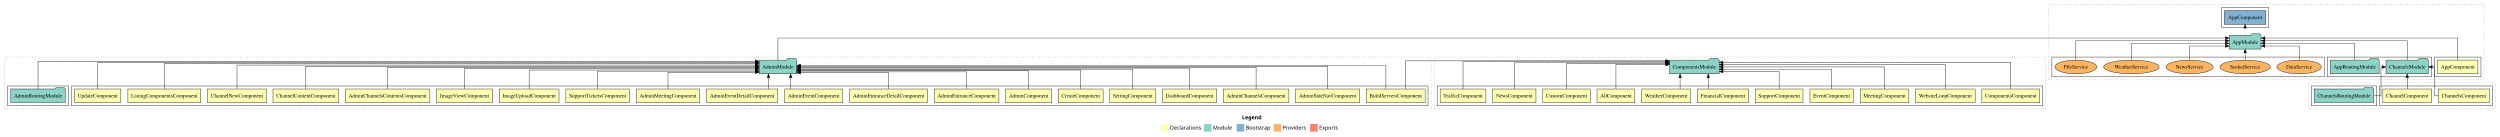
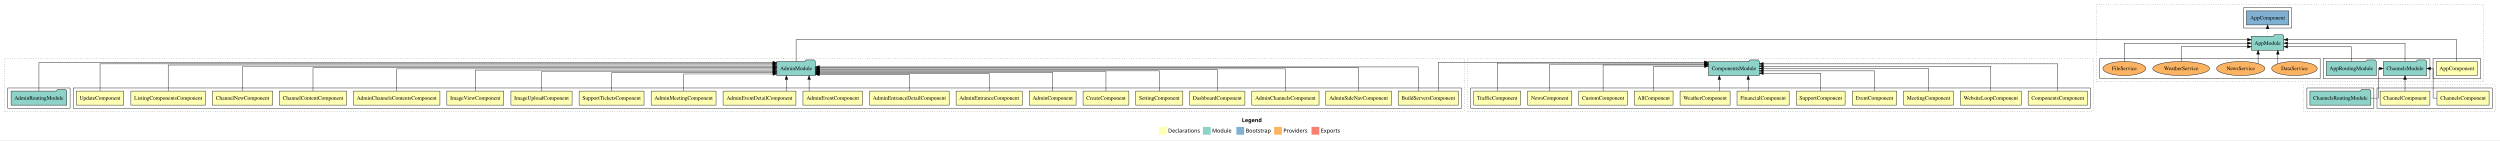
- <svg xmlns="http://www.w3.org/2000/svg" width="6572pt" height="360pt" viewBox="0.00 0.00 6572.00 360.00">
+ <svg xmlns="http://www.w3.org/2000/svg" width="6422pt" height="360pt" viewBox="0.00 0.00 6422.00 360.00">
  <g id="graph0" class="graph" transform="scale(1 1) rotate(0) translate(4 356)">
-     <polygon fill="#ffffff" stroke="transparent" points="-4,4 -4,-356 6568,-356 6568,4 -4,4" />
-     <text text-anchor="start" x="3261.009" y="-42.4" font-family="sans-serif" font-weight="bold" font-size="14.00" fill="#000000">Legend</text>
-     <polygon fill="#ffffb3" stroke="transparent" points="3048,-10 3048,-30 3068,-30 3068,-10 3048,-10" />
-     <text text-anchor="start" x="3071.629" y="-15.4" font-family="sans-serif" font-size="14.00" fill="#000000">  Declarations</text>
-     <polygon fill="#8dd3c7" stroke="transparent" points="3161,-10 3161,-30 3181,-30 3181,-10 3161,-10" />
-     <text text-anchor="start" x="3184.725" y="-15.4" font-family="sans-serif" font-size="14.00" fill="#000000">  Module</text>
-     <polygon fill="#80b1d3" stroke="transparent" points="3247,-10 3247,-30 3267,-30 3267,-10 3247,-10" />
-     <text text-anchor="start" x="3270.781" y="-15.4" font-family="sans-serif" font-size="14.00" fill="#000000">  Bootstrap</text>
-     <polygon fill="#fdb462" stroke="transparent" points="3344,-10 3344,-30 3364,-30 3364,-10 3344,-10" />
-     <text text-anchor="start" x="3367.673" y="-15.4" font-family="sans-serif" font-size="14.00" fill="#000000">  Providers</text>
-     <polygon fill="#fb8072" stroke="transparent" points="3440,-10 3440,-30 3460,-30 3460,-10 3440,-10" />
-     <text text-anchor="start" x="3463.726" y="-15.4" font-family="sans-serif" font-size="14.00" fill="#000000">  Exports</text>
+     <polygon fill="#ffffff" stroke="transparent" points="-4,4 -4,-356 6418,-356 6418,4 -4,4" />
+     <text text-anchor="start" x="3186.009" y="-42.4" font-family="sans-serif" font-weight="bold" font-size="14.00" fill="#000000">Legend</text>
+     <polygon fill="#ffffb3" stroke="transparent" points="2973,-10 2973,-30 2993,-30 2993,-10 2973,-10" />
+     <text text-anchor="start" x="2996.629" y="-15.4" font-family="sans-serif" font-size="14.00" fill="#000000">  Declarations</text>
+     <polygon fill="#8dd3c7" stroke="transparent" points="3086,-10 3086,-30 3106,-30 3106,-10 3086,-10" />
+     <text text-anchor="start" x="3109.725" y="-15.4" font-family="sans-serif" font-size="14.00" fill="#000000">  Module</text>
+     <polygon fill="#80b1d3" stroke="transparent" points="3172,-10 3172,-30 3192,-30 3192,-10 3172,-10" />
+     <text text-anchor="start" x="3195.781" y="-15.4" font-family="sans-serif" font-size="14.00" fill="#000000">  Bootstrap</text>
+     <polygon fill="#fdb462" stroke="transparent" points="3269,-10 3269,-30 3289,-30 3289,-10 3269,-10" />
+     <text text-anchor="start" x="3292.673" y="-15.4" font-family="sans-serif" font-size="14.00" fill="#000000">  Providers</text>
+     <polygon fill="#fb8072" stroke="transparent" points="3365,-10 3365,-30 3385,-30 3385,-10 3365,-10" />
+     <text text-anchor="start" x="3388.726" y="-15.4" font-family="sans-serif" font-size="14.00" fill="#000000">  Exports</text>
    <g id="clust1" class="cluster">
      <polygon fill="none" stroke="#000000" stroke-dasharray="1,5" points="8,-70 8,-206 3758,-206 3758,-70 8,-70" />
    </g>
    <g id="clust2" class="cluster">
      <polygon fill="none" stroke="#000000" points="184,-78 184,-130 3750,-130 3750,-78 184,-78" />
    </g>
    <g id="clust23" class="cluster">
      <polygon fill="none" stroke="#000000" points="16,-78 16,-130 176,-130 176,-78 16,-78" />
    </g>
    <g id="clust33" class="cluster">
-       <polygon fill="none" stroke="#000000" stroke-dasharray="1,5" points="5382,-146 5382,-344 6526,-344 6526,-146 5382,-146" />
+       <polygon fill="none" stroke="#000000" stroke-dasharray="1,5" points="5382,-146 5382,-344 6376,-344 6376,-146 5382,-146" />
    </g>
    <g id="clust34" class="cluster">
-       <polygon fill="none" stroke="#000000" points="6396,-154 6396,-206 6518,-206 6518,-154 6396,-154" />
+       <polygon fill="none" stroke="#000000" points="6246,-154 6246,-206 6368,-206 6368,-154 6246,-154" />
    </g>
    <g id="clust36" class="cluster">
-       <polygon fill="none" stroke="#000000" points="6114,-154 6114,-206 6388,-206 6388,-154 6114,-154" />
+       <polygon fill="none" stroke="#000000" points="5964,-154 5964,-206 6238,-206 6238,-154 5964,-154" />
    </g>
    <g id="clust38" class="cluster">
-       <polygon fill="none" stroke="#000000" points="5836,-284 5836,-336 5960,-336 5960,-284 5836,-284" />
+       <polygon fill="none" stroke="#000000" points="5759,-284 5759,-336 5883,-336 5883,-284 5759,-284" />
    </g>
    <g id="clust39" class="cluster">
-       <polygon fill="none" stroke="#000000" points="5390,-154 5390,-206 6106,-206 6106,-154 5390,-154" />
+       <polygon fill="none" stroke="#000000" points="5390,-154 5390,-206 5956,-206 5956,-154 5390,-154" />
    </g>
    <g id="clust46" class="cluster">
-       <polygon fill="none" stroke="#000000" stroke-dasharray="1,5" points="6064,-70 6064,-138 6556,-138 6556,-70 6064,-70" />
+       <polygon fill="none" stroke="#000000" stroke-dasharray="1,5" points="5914,-70 5914,-138 6406,-138 6406,-70 5914,-70" />
    </g>
    <g id="clust47" class="cluster">
-       <polygon fill="none" stroke="#000000" points="6252,-78 6252,-130 6548,-130 6548,-78 6252,-78" />
+       <polygon fill="none" stroke="#000000" points="6102,-78 6102,-130 6398,-130 6398,-78 6102,-78" />
    </g>
    <g id="clust50" class="cluster">
-       <polygon fill="none" stroke="#000000" points="6072,-78 6072,-130 6244,-130 6244,-78 6072,-78" />
+       <polygon fill="none" stroke="#000000" points="5922,-78 5922,-130 6094,-130 6094,-78 5922,-78" />
    </g>
    <g id="clust60" class="cluster">
      <polygon fill="none" stroke="#000000" stroke-dasharray="1,5" points="3766,-70 3766,-206 5374,-206 5374,-70 3766,-70" />
    </g>
    <g id="clust61" class="cluster">
      <polygon fill="none" stroke="#000000" points="3774,-78 3774,-130 5366,-130 5366,-78 3774,-78" />
    </g>
    <g id="node1" class="node">
      <polygon fill="#ffffb3" stroke="#000000" points="3570.43,-122 3401.57,-122 3401.57,-86 3570.43,-86 3570.43,-122" />
      <text text-anchor="middle" x="3486" y="-99.8" font-family="Times,serif" font-size="14.00" fill="#000000">AdminSideNavComponent</text>
    </g>
    <g id="node21" class="node">
      <polygon fill="#8dd3c7" stroke="#000000" points="2090.439,-198 2087.439,-202 2066.439,-202 2063.439,-198 1991.561,-198 1991.561,-162 2090.439,-162 2090.439,-198" />
      <text text-anchor="middle" x="2041" y="-175.8" font-family="Times,serif" font-size="14.00" fill="#000000">AdminModule</text>
    </g>
    <g id="edge1" class="edge">
      <path fill="none" stroke="#000000" d="M3486,-122.091C3486,-145.133 3486,-182 3486,-182 3486,-182 2100.322,-182 2100.322,-182" />
      <polygon fill="#000000" stroke="#000000" points="2100.322,-178.5 2090.322,-182 2100.322,-185.5 2100.322,-178.5" />
    </g>
    <g id="node2" class="node">
      <polygon fill="#ffffb3" stroke="#000000" points="3384.322,-122 3211.678,-122 3211.678,-86 3384.322,-86 3384.322,-122" />
      <text text-anchor="middle" x="3298" y="-99.8" font-family="Times,serif" font-size="14.00" fill="#000000">AdminChannelsComponent</text>
    </g>
    <g id="edge2" class="edge">
      <path fill="none" stroke="#000000" d="M3298,-122.155C3298,-144.352 3298,-179 3298,-179 3298,-179 2100.276,-179 2100.276,-179" />
      <polygon fill="#000000" stroke="#000000" points="2100.276,-175.5 2090.276,-179 2100.276,-182.5 2100.276,-175.5" />
    </g>
    <g id="node3" class="node">
      <polygon fill="#ffffb3" stroke="#000000" points="3193.973,-122 3052.027,-122 3052.027,-86 3193.973,-86 3193.973,-122" />
      <text text-anchor="middle" x="3123" y="-99.8" font-family="Times,serif" font-size="14.00" fill="#000000">DashboardComponent</text>
    </g>
    <g id="edge3" class="edge">
      <path fill="none" stroke="#000000" d="M3123,-122.045C3123,-143.662 3123,-177 3123,-177 3123,-177 2100.303,-177 2100.303,-177" />
      <polygon fill="#000000" stroke="#000000" points="2100.303,-173.5 2090.303,-177 2100.303,-180.5 2100.303,-173.5" />
    </g>
    <g id="node4" class="node">
      <polygon fill="#ffffb3" stroke="#000000" points="3034.501,-122 2913.499,-122 2913.499,-86 3034.501,-86 3034.501,-122" />
      <text text-anchor="middle" x="2974" y="-99.8" font-family="Times,serif" font-size="14.00" fill="#000000">SettingComponent</text>
    </g>
    <g id="edge4" class="edge">
      <path fill="none" stroke="#000000" d="M2974,-122.027C2974,-142.767 2974,-174 2974,-174 2974,-174 2100.503,-174 2100.503,-174" />
      <polygon fill="#000000" stroke="#000000" points="2100.503,-170.5 2090.503,-174 2100.503,-177.5 2100.503,-170.5" />
    </g>
    <g id="node5" class="node">
      <polygon fill="#ffffb3" stroke="#000000" points="3742.428,-122 3587.572,-122 3587.572,-86 3742.428,-86 3742.428,-122" />
      <text text-anchor="middle" x="3665" y="-99.8" font-family="Times,serif" font-size="14.00" fill="#000000">BuildServersComponent</text>
    </g>
    <g id="edge5" class="edge">
      <path fill="none" stroke="#000000" d="M3639.262,-122.153C3639.262,-145.757 3639.262,-184 3639.262,-184 3639.262,-184 2100.585,-184 2100.585,-184" />
      <polygon fill="#000000" stroke="#000000" points="2100.585,-180.5 2090.585,-184 2100.585,-187.5 2100.585,-180.5" />
    </g>
-     <g id="node47" class="node">
+     <g id="node46" class="node">
      <polygon fill="#8dd3c7" stroke="#000000" points="4515.327,-198 4512.327,-202 4491.327,-202 4488.327,-198 4384.673,-198 4384.673,-162 4515.327,-162 4515.327,-198" />
      <text text-anchor="middle" x="4450" y="-175.8" font-family="Times,serif" font-size="14.00" fill="#000000">ComponentsModule</text>
    </g>
-     <g id="edge41" class="edge">
+     <g id="edge40" class="edge">
      <path fill="none" stroke="#000000" d="M3690.738,-122.176C3690.738,-148.988 3690.738,-196 3690.738,-196 3690.738,-196 4374.609,-196 4374.609,-196" />
      <polygon fill="#000000" stroke="#000000" points="4374.609,-199.5 4384.609,-196 4374.609,-192.5 4374.609,-199.5" />
    </g>
    <g id="node6" class="node">
      <polygon fill="#ffffb3" stroke="#000000" points="2760.22,-122 2639.78,-122 2639.78,-86 2760.22,-86 2760.22,-122" />
      <text text-anchor="middle" x="2700" y="-99.8" font-family="Times,serif" font-size="14.00" fill="#000000">AdminComponent</text>
    </g>
    <g id="edge6" class="edge">
      <path fill="none" stroke="#000000" d="M2700,-122.035C2700,-141.576 2700,-170 2700,-170 2700,-170 2100.263,-170 2100.263,-170" />
      <polygon fill="#000000" stroke="#000000" points="2100.263,-166.5 2090.263,-170 2100.263,-173.5 2100.263,-166.5" />
    </g>
    <g id="node7" class="node">
      <polygon fill="#ffffb3" stroke="#000000" points="2621.968,-122 2452.032,-122 2452.032,-86 2621.968,-86 2621.968,-122" />
      <text text-anchor="middle" x="2537" y="-99.8" font-family="Times,serif" font-size="14.00" fill="#000000">AdminEntranceComponent</text>
    </g>
    <g id="edge7" class="edge">
      <path fill="none" stroke="#000000" d="M2537,-122.222C2537,-140.828 2537,-167 2537,-167 2537,-167 2100.372,-167 2100.372,-167" />
      <polygon fill="#000000" stroke="#000000" points="2100.372,-163.5 2090.372,-167 2100.372,-170.5 2100.372,-163.5" />
    </g>
    <g id="node8" class="node">
      <polygon fill="#ffffb3" stroke="#000000" points="2434.175,-122 2229.825,-122 2229.825,-86 2434.175,-86 2434.175,-122" />
      <text text-anchor="middle" x="2332" y="-99.8" font-family="Times,serif" font-size="14.00" fill="#000000">AdminEntranceDetailComponent</text>
    </g>
    <g id="edge8" class="edge">
      <path fill="none" stroke="#000000" d="M2332,-122.302C2332,-140.27 2332,-165 2332,-165 2332,-165 2100.364,-165 2100.364,-165" />
      <polygon fill="#000000" stroke="#000000" points="2100.364,-161.5 2090.364,-165 2100.364,-168.5 2100.364,-161.5" />
    </g>
    <g id="node9" class="node">
      <polygon fill="#ffffb3" stroke="#000000" points="2211.378,-122 2058.622,-122 2058.622,-86 2211.378,-86 2211.378,-122" />
      <text text-anchor="middle" x="2135" y="-99.8" font-family="Times,serif" font-size="14.00" fill="#000000">AdminEventComponent</text>
    </g>
    <g id="edge9" class="edge">
      <path fill="none" stroke="#000000" d="M2074.39,-122.011C2074.39,-122.011 2074.39,-151.855 2074.39,-151.855" />
      <polygon fill="#000000" stroke="#000000" points="2070.89,-151.855 2074.39,-161.855 2077.89,-151.855 2070.89,-151.855" />
    </g>
    <g id="node10" class="node">
      <polygon fill="#ffffb3" stroke="#000000" points="2040.586,-122 1853.414,-122 1853.414,-86 2040.586,-86 2040.586,-122" />
      <text text-anchor="middle" x="1947" y="-99.8" font-family="Times,serif" font-size="14.00" fill="#000000">AdminEventDetailComponent</text>
    </g>
    <g id="edge10" class="edge">
      <path fill="none" stroke="#000000" d="M2016.162,-122.011C2016.162,-122.011 2016.162,-151.855 2016.162,-151.855" />
      <polygon fill="#000000" stroke="#000000" points="2012.662,-151.855 2016.162,-161.855 2019.662,-151.855 2012.662,-151.855" />
    </g>
    <g id="node11" class="node">
      <polygon fill="#ffffb3" stroke="#000000" points="1835.375,-122 1668.625,-122 1668.625,-86 1835.375,-86 1835.375,-122" />
      <text text-anchor="middle" x="1752" y="-99.8" font-family="Times,serif" font-size="14.00" fill="#000000">AdminMeetingComponent</text>
    </g>
    <g id="edge11" class="edge">
      <path fill="none" stroke="#000000" d="M1752,-122.267C1752,-140.555 1752,-166 1752,-166 1752,-166 1981.648,-166 1981.648,-166" />
      <polygon fill="#000000" stroke="#000000" points="1981.648,-169.5 1991.648,-166 1981.648,-162.5 1981.648,-169.5" />
    </g>
    <g id="node12" class="node">
      <polygon fill="#ffffb3" stroke="#000000" points="1650.374,-122 1483.626,-122 1483.626,-86 1650.374,-86 1650.374,-122" />
      <text text-anchor="middle" x="1567" y="-99.8" font-family="Times,serif" font-size="14.00" fill="#000000">SupportTicketsComponent</text>
    </g>
    <g id="edge12" class="edge">
      <path fill="none" stroke="#000000" d="M1567,-122.106C1567,-141.339 1567,-169 1567,-169 1567,-169 1981.615,-169 1981.615,-169" />
      <polygon fill="#000000" stroke="#000000" points="1981.615,-172.5 1991.615,-169 1981.615,-165.5 1981.615,-172.5" />
    </g>
    <g id="node13" class="node">
      <polygon fill="#ffffb3" stroke="#000000" points="1465.525,-122 1308.475,-122 1308.475,-86 1465.525,-86 1465.525,-122" />
      <text text-anchor="middle" x="1387" y="-99.8" font-family="Times,serif" font-size="14.00" fill="#000000">ImageUploadComponent</text>
    </g>
    <g id="edge13" class="edge">
      <path fill="none" stroke="#000000" d="M1387,-122.223C1387,-142.365 1387,-172 1387,-172 1387,-172 1981.576,-172 1981.576,-172" />
      <polygon fill="#000000" stroke="#000000" points="1981.576,-175.5 1991.576,-172 1981.576,-168.5 1981.576,-175.5" />
    </g>
    <g id="node14" class="node">
      <polygon fill="#ffffb3" stroke="#000000" points="1290.132,-122 1143.868,-122 1143.868,-86 1290.132,-86 1290.132,-122" />
      <text text-anchor="middle" x="1217" y="-99.8" font-family="Times,serif" font-size="14.00" fill="#000000">ImageViewComponent</text>
    </g>
    <g id="edge14" class="edge">
      <path fill="none" stroke="#000000" d="M1217,-122.169C1217,-143.498 1217,-176 1217,-176 1217,-176 1981.617,-176 1981.617,-176" />
      <polygon fill="#000000" stroke="#000000" points="1981.617,-179.5 1991.617,-176 1981.617,-172.5 1981.617,-179.5" />
    </g>
    <g id="node15" class="node">
      <polygon fill="#ffffb3" stroke="#000000" points="1126.098,-122 903.902,-122 903.902,-86 1126.098,-86 1126.098,-122" />
      <text text-anchor="middle" x="1015" y="-99.8" font-family="Times,serif" font-size="14.00" fill="#000000">AdminChannelsContentsComponent</text>
    </g>
    <g id="edge15" class="edge">
      <path fill="none" stroke="#000000" d="M1015,-122.155C1015,-144.352 1015,-179 1015,-179 1015,-179 1981.514,-179 1981.514,-179" />
      <polygon fill="#000000" stroke="#000000" points="1981.514,-182.5 1991.514,-179 1981.514,-175.5 1981.514,-182.5" />
    </g>
    <g id="node16" class="node">
      <polygon fill="#ffffb3" stroke="#000000" points="886.322,-122 713.678,-122 713.678,-86 886.322,-86 886.322,-122" />
      <text text-anchor="middle" x="800" y="-99.8" font-family="Times,serif" font-size="14.00" fill="#000000">ChannelContentComponent</text>
    </g>
    <g id="edge16" class="edge">
      <path fill="none" stroke="#000000" d="M800,-122.091C800,-145.133 800,-182 800,-182 800,-182 1981.585,-182 1981.585,-182" />
      <polygon fill="#000000" stroke="#000000" points="1981.585,-185.5 1991.585,-182 1981.585,-178.5 1981.585,-185.5" />
    </g>
    <g id="node17" class="node">
      <polygon fill="#ffffb3" stroke="#000000" points="696.417,-122 541.583,-122 541.583,-86 696.417,-86 696.417,-122" />
      <text text-anchor="middle" x="619" y="-99.8" font-family="Times,serif" font-size="14.00" fill="#000000">ChannelNewComponent</text>
    </g>
    <g id="edge17" class="edge">
      <path fill="none" stroke="#000000" d="M619,-122.38C619,-146.279 619,-185 619,-185 619,-185 1981.639,-185 1981.639,-185" />
      <polygon fill="#000000" stroke="#000000" points="1981.639,-188.5 1991.639,-185 1981.639,-181.5 1981.639,-188.5" />
    </g>
    <g id="node18" class="node">
      <polygon fill="#ffffb3" stroke="#000000" points="523.779,-122 332.221,-122 332.221,-86 523.779,-86 523.779,-122" />
      <text text-anchor="middle" x="428" y="-99.8" font-family="Times,serif" font-size="14.00" fill="#000000">ListingComponentsComponent</text>
    </g>
    <g id="edge18" class="edge">
      <path fill="none" stroke="#000000" d="M428,-122.026C428,-146.977 428,-189 428,-189 428,-189 1981.402,-189 1981.402,-189" />
      <polygon fill="#000000" stroke="#000000" points="1981.402,-192.5 1991.402,-189 1981.402,-185.5 1981.402,-192.5" />
    </g>
    <g id="node19" class="node">
      <polygon fill="#ffffb3" stroke="#000000" points="313.759,-122 192.241,-122 192.241,-86 313.759,-86 313.759,-122" />
      <text text-anchor="middle" x="253" y="-99.8" font-family="Times,serif" font-size="14.00" fill="#000000">UpdateComponent</text>
    </g>
    <g id="edge19" class="edge">
      <path fill="none" stroke="#000000" d="M253,-122.234C253,-148.009 253,-192 253,-192 253,-192 1981.312,-192 1981.312,-192" />
      <polygon fill="#000000" stroke="#000000" points="1981.312,-195.5 1991.312,-192 1981.312,-188.5 1981.312,-195.5" />
    </g>
    <g id="node20" class="node">
      <polygon fill="#ffffb3" stroke="#000000" points="2895.864,-122 2778.136,-122 2778.136,-86 2895.864,-86 2895.864,-122" />
      <text text-anchor="middle" x="2837" y="-99.8" font-family="Times,serif" font-size="14.00" fill="#000000">CreateComponent</text>
    </g>
    <g id="edge20" class="edge">
      <path fill="none" stroke="#000000" d="M2837,-122.223C2837,-142.365 2837,-172 2837,-172 2837,-172 2100.493,-172 2100.493,-172" />
      <polygon fill="#000000" stroke="#000000" points="2100.493,-168.5 2090.493,-172 2100.493,-175.5 2100.493,-168.5" />
    </g>
    <g id="node24" class="node">
-       <polygon fill="#8dd3c7" stroke="#000000" points="5939.657,-263 5936.657,-267 5915.657,-267 5912.657,-263 5856.343,-263 5856.343,-227 5939.657,-227 5939.657,-263" />
-       <text text-anchor="middle" x="5898" y="-240.8" font-family="Times,serif" font-size="14.00" fill="#000000">AppModule</text>
+       <polygon fill="#8dd3c7" stroke="#000000" points="5862.657,-263 5859.657,-267 5838.657,-267 5835.657,-263 5779.343,-263 5779.343,-227 5862.657,-227 5862.657,-263" />
+       <text text-anchor="middle" x="5821" y="-240.8" font-family="Times,serif" font-size="14.00" fill="#000000">AppModule</text>
    </g>
    <g id="edge23" class="edge">
-       <path fill="none" stroke="#000000" d="M2041,-198.011C2041,-220.485 2041,-256 2041,-256 2041,-256 5846.324,-256 5846.324,-256" />
-       <polygon fill="#000000" stroke="#000000" points="5846.324,-259.5 5856.324,-256 5846.324,-252.5 5846.324,-259.5" />
+       <path fill="none" stroke="#000000" d="M2041,-198.292C2041,-220.206 2041,-254 2041,-254 2041,-254 5769.195,-254 5769.195,-254" />
+       <polygon fill="#000000" stroke="#000000" points="5769.195,-257.5 5779.195,-254 5769.195,-250.5 5769.195,-257.5" />
    </g>
    <g id="node22" class="node">
      <polygon fill="#8dd3c7" stroke="#000000" points="167.556,-122 164.556,-126 143.556,-126 140.556,-122 24.444,-122 24.444,-86 167.556,-86 167.556,-122" />
      <text text-anchor="middle" x="96" y="-99.8" font-family="Times,serif" font-size="14.00" fill="#000000">AdminRoutingModule</text>
    </g>
    <g id="edge21" class="edge">
      <path fill="none" stroke="#000000" d="M96,-122.415C96,-149.006 96,-195 96,-195 96,-195 1981.458,-195 1981.458,-195" />
      <polygon fill="#000000" stroke="#000000" points="1981.459,-198.5 1991.458,-195 1981.458,-191.5 1981.459,-198.5" />
    </g>
    <g id="node23" class="node">
-       <polygon fill="#ffffb3" stroke="#000000" points="6509.94,-198 6404.06,-198 6404.06,-162 6509.94,-162 6509.94,-198" />
-       <text text-anchor="middle" x="6457" y="-175.8" font-family="Times,serif" font-size="14.00" fill="#000000">AppComponent</text>
+       <polygon fill="#ffffb3" stroke="#000000" points="6359.94,-198 6254.06,-198 6254.06,-162 6359.94,-162 6359.94,-198" />
+       <text text-anchor="middle" x="6307" y="-175.8" font-family="Times,serif" font-size="14.00" fill="#000000">AppComponent</text>
    </g>
    <g id="edge22" class="edge">
-       <path fill="none" stroke="#000000" d="M6457,-198.011C6457,-220.485 6457,-256 6457,-256 6457,-256 5950.016,-256 5950.016,-256" />
-       <polygon fill="#000000" stroke="#000000" points="5950.016,-252.5 5940.016,-256 5950.016,-259.5 5950.016,-252.5" />
+       <path fill="none" stroke="#000000" d="M6307,-198.292C6307,-220.206 6307,-254 6307,-254 6307,-254 5872.857,-254 5872.857,-254" />
+       <polygon fill="#000000" stroke="#000000" points="5872.857,-250.5 5862.857,-254 5872.857,-257.5 5872.857,-250.5" />
    </g>
    <g id="node27" class="node">
-       <polygon fill="#80b1d3" stroke="#000000" points="5952.439,-328 5843.561,-328 5843.561,-292 5952.439,-292 5952.439,-328" />
-       <text text-anchor="middle" x="5898" y="-305.8" font-family="Times,serif" font-size="14.00" fill="#000000">AppComponent </text>
+       <polygon fill="#80b1d3" stroke="#000000" points="5875.439,-328 5766.561,-328 5766.561,-292 5875.439,-292 5875.439,-328" />
+       <text text-anchor="middle" x="5821" y="-305.8" font-family="Times,serif" font-size="14.00" fill="#000000">AppComponent </text>
    </g>
    <g id="edge26" class="edge">
-       <path fill="none" stroke="#000000" stroke-dasharray="1,5" d="M5898,-263.106C5898,-263.106 5898,-281.991 5898,-281.991" />
-       <polygon fill="#000000" stroke="#000000" points="5894.5,-281.991 5898,-291.991 5901.5,-281.991 5894.5,-281.991" />
+       <path fill="none" stroke="#000000" stroke-dasharray="1,5" d="M5821,-263.106C5821,-263.106 5821,-281.991 5821,-281.991" />
+       <polygon fill="#000000" stroke="#000000" points="5817.5,-281.991 5821,-291.991 5824.5,-281.991 5817.5,-281.991" />
    </g>
    <g id="node25" class="node">
-       <polygon fill="#8dd3c7" stroke="#000000" points="6379.651,-198 6376.651,-202 6355.651,-202 6352.651,-198 6268.349,-198 6268.349,-162 6379.651,-162 6379.651,-198" />
-       <text text-anchor="middle" x="6324" y="-175.8" font-family="Times,serif" font-size="14.00" fill="#000000">ChannelsModule</text>
+       <polygon fill="#8dd3c7" stroke="#000000" points="6229.651,-198 6226.651,-202 6205.651,-202 6202.651,-198 6118.349,-198 6118.349,-162 6229.651,-162 6229.651,-198" />
+       <text text-anchor="middle" x="6174" y="-175.8" font-family="Times,serif" font-size="14.00" fill="#000000">ChannelsModule</text>
    </g>
    <g id="edge24" class="edge">
-       <path fill="none" stroke="#000000" d="M6324,-198.129C6324,-218.572 6324,-249 6324,-249 6324,-249 5950.012,-249 5950.012,-249" />
-       <polygon fill="#000000" stroke="#000000" points="5950.012,-245.5 5940.012,-249 5950.012,-252.5 5950.012,-245.5" />
+       <path fill="none" stroke="#000000" d="M6174,-198.106C6174,-217.339 6174,-245 6174,-245 6174,-245 5872.88,-245 5872.88,-245" />
+       <polygon fill="#000000" stroke="#000000" points="5872.88,-241.5 5862.88,-245 5872.88,-248.5 5872.88,-241.5" />
    </g>
    <g id="node26" class="node">
-       <polygon fill="#8dd3c7" stroke="#000000" points="6250.274,-198 6247.274,-202 6226.274,-202 6223.274,-198 6121.726,-198 6121.726,-162 6250.274,-162 6250.274,-198" />
-       <text text-anchor="middle" x="6186" y="-175.8" font-family="Times,serif" font-size="14.00" fill="#000000">AppRoutingModule</text>
+       <polygon fill="#8dd3c7" stroke="#000000" points="6100.274,-198 6097.274,-202 6076.274,-202 6073.274,-198 5971.726,-198 5971.726,-162 6100.274,-162 6100.274,-198" />
+       <text text-anchor="middle" x="6036" y="-175.8" font-family="Times,serif" font-size="14.00" fill="#000000">AppRoutingModule</text>
    </g>
    <g id="edge25" class="edge">
-       <path fill="none" stroke="#000000" d="M6186,-198.267C6186,-216.555 6186,-242 6186,-242 6186,-242 5949.878,-242 5949.878,-242" />
-       <polygon fill="#000000" stroke="#000000" points="5949.878,-238.5 5939.878,-242 5949.878,-245.5 5949.878,-238.5" />
+       <path fill="none" stroke="#000000" d="M6036,-198.027C6036,-214.398 6036,-236 6036,-236 6036,-236 5872.709,-236 5872.709,-236" />
+       <polygon fill="#000000" stroke="#000000" points="5872.709,-232.5 5862.709,-236 5872.709,-239.5 5872.709,-232.5" />
    </g>
    <g id="node28" class="node">
-       <ellipse fill="#fdb462" stroke="#000000" cx="6040" cy="-180" rx="58.441" ry="18" />
-       <text text-anchor="middle" x="6040" y="-175.8" font-family="Times,serif" font-size="14.00" fill="#000000">DataService</text>
+       <ellipse fill="#fdb462" stroke="#000000" cx="5890" cy="-180" rx="58.441" ry="18" />
+       <text text-anchor="middle" x="5890" y="-175.8" font-family="Times,serif" font-size="14.00" fill="#000000">DataService</text>
    </g>
    <g id="edge27" class="edge">
-       <path fill="none" stroke="#000000" d="M6040,-198.009C6040,-214.049 6040,-235 6040,-235 6040,-235 5949.837,-235 5949.837,-235" />
-       <polygon fill="#000000" stroke="#000000" points="5949.837,-231.5 5939.837,-235 5949.837,-238.5 5949.837,-231.5" />
+       <path fill="none" stroke="#000000" d="M5847.304,-192.533C5847.304,-192.533 5847.304,-216.851 5847.304,-216.851" />
+       <polygon fill="#000000" stroke="#000000" points="5843.804,-216.851 5847.304,-226.851 5850.804,-216.851 5843.804,-216.851" />
    </g>
    <g id="node29" class="node">
-       <ellipse fill="#fdb462" stroke="#000000" cx="5898" cy="-180" rx="66.049" ry="18" />
-       <text text-anchor="middle" x="5898" y="-175.8" font-family="Times,serif" font-size="14.00" fill="#000000">SocketService</text>
-     </g>
-     <g id="edge28" class="edge">
-       <path fill="none" stroke="#000000" d="M5898,-198.106C5898,-198.106 5898,-216.991 5898,-216.991" />
-       <polygon fill="#000000" stroke="#000000" points="5894.5,-216.991 5898,-226.991 5901.5,-216.991 5894.5,-216.991" />
-     </g>
-     <g id="node30" class="node">
      <ellipse fill="#fdb462" stroke="#000000" cx="5752" cy="-180" rx="61.954" ry="18" />
      <text text-anchor="middle" x="5752" y="-175.8" font-family="Times,serif" font-size="14.00" fill="#000000">NewsService</text>
    </g>
-     <g id="edge29" class="edge">
-       <path fill="none" stroke="#000000" d="M5752,-198.009C5752,-214.049 5752,-235 5752,-235 5752,-235 5846.162,-235 5846.162,-235" />
-       <polygon fill="#000000" stroke="#000000" points="5846.162,-238.5 5856.162,-235 5846.162,-231.5 5846.162,-238.5" />
-     </g>
-     <g id="node31" class="node">
+     <g id="edge28" class="edge">
+       <path fill="none" stroke="#000000" d="M5796.574,-192.533C5796.574,-192.533 5796.574,-216.851 5796.574,-216.851" />
+       <polygon fill="#000000" stroke="#000000" points="5793.074,-216.851 5796.574,-226.851 5800.074,-216.851 5793.074,-216.851" />
+     </g>
+     <g id="node30" class="node">
      <ellipse fill="#fdb462" stroke="#000000" cx="5599" cy="-180" rx="72.889" ry="18" />
      <text text-anchor="middle" x="5599" y="-175.8" font-family="Times,serif" font-size="14.00" fill="#000000">WeatherService</text>
    </g>
-     <g id="edge30" class="edge">
-       <path fill="none" stroke="#000000" d="M5599,-198.267C5599,-216.555 5599,-242 5599,-242 5599,-242 5846.11,-242 5846.11,-242" />
-       <polygon fill="#000000" stroke="#000000" points="5846.11,-245.5 5856.11,-242 5846.11,-238.5 5846.11,-245.5" />
-     </g>
-     <g id="node32" class="node">
+     <g id="edge29" class="edge">
+       <path fill="none" stroke="#000000" d="M5599,-198.027C5599,-214.398 5599,-236 5599,-236 5599,-236 5769.243,-236 5769.243,-236" />
+       <polygon fill="#000000" stroke="#000000" points="5769.243,-239.5 5779.243,-236 5769.243,-232.5 5769.243,-239.5" />
+     </g>
+     <g id="node31" class="node">
      <ellipse fill="#fdb462" stroke="#000000" cx="5453" cy="-180" rx="55.029" ry="18" />
      <text text-anchor="middle" x="5453" y="-175.8" font-family="Times,serif" font-size="14.00" fill="#000000">FileService</text>
    </g>
+     <g id="edge30" class="edge">
+       <path fill="none" stroke="#000000" d="M5453,-198.106C5453,-217.339 5453,-245 5453,-245 5453,-245 5769.144,-245 5769.144,-245" />
+       <polygon fill="#000000" stroke="#000000" points="5769.144,-248.5 5779.144,-245 5769.144,-241.5 5769.144,-248.5" />
+     </g>
+     <g id="node32" class="node">
+       <polygon fill="#ffffb3" stroke="#000000" points="6389.934,-122 6256.066,-122 6256.066,-86 6389.934,-86 6389.934,-122" />
+       <text text-anchor="middle" x="6323" y="-99.8" font-family="Times,serif" font-size="14.00" fill="#000000">ChannelsComponent</text>
+     </g>
    <g id="edge31" class="edge">
-       <path fill="none" stroke="#000000" d="M5453,-198.129C5453,-218.572 5453,-249 5453,-249 5453,-249 5846.136,-249 5846.136,-249" />
-       <polygon fill="#000000" stroke="#000000" points="5846.136,-252.5 5856.136,-249 5846.135,-245.5 5846.136,-252.5" />
+       <path fill="none" stroke="#000000" d="M6256.186,-104C6250.083,-104 6246.137,-104 6246.137,-104 6246.137,-104 6246.137,-180 6246.137,-180 6246.137,-180 6239.768,-180 6239.768,-180" />
+       <polygon fill="#000000" stroke="#000000" points="6239.768,-176.5 6229.768,-180 6239.768,-183.5 6239.768,-176.5" />
    </g>
    <g id="node33" class="node">
-       <polygon fill="#ffffb3" stroke="#000000" points="6539.934,-122 6406.066,-122 6406.066,-86 6539.934,-86 6539.934,-122" />
-       <text text-anchor="middle" x="6473" y="-99.8" font-family="Times,serif" font-size="14.00" fill="#000000">ChannelsComponent</text>
+       <polygon fill="#ffffb3" stroke="#000000" points="6237.989,-122 6110.011,-122 6110.011,-86 6237.989,-86 6237.989,-122" />
+       <text text-anchor="middle" x="6174" y="-99.8" font-family="Times,serif" font-size="14.00" fill="#000000">ChannelComponent</text>
    </g>
    <g id="edge32" class="edge">
-       <path fill="none" stroke="#000000" d="M6406.186,-104C6400.083,-104 6396.137,-104 6396.137,-104 6396.137,-104 6396.137,-180 6396.137,-180 6396.137,-180 6389.768,-180 6389.768,-180" />
-       <polygon fill="#000000" stroke="#000000" points="6389.768,-176.5 6379.768,-180 6389.768,-183.5 6389.768,-176.5" />
+       <path fill="none" stroke="#000000" d="M6174,-122.011C6174,-122.011 6174,-151.855 6174,-151.855" />
+       <polygon fill="#000000" stroke="#000000" points="6170.5,-151.855 6174,-161.855 6177.5,-151.855 6170.5,-151.855" />
    </g>
    <g id="node34" class="node">
-       <polygon fill="#ffffb3" stroke="#000000" points="6387.989,-122 6260.011,-122 6260.011,-86 6387.989,-86 6387.989,-122" />
-       <text text-anchor="middle" x="6324" y="-99.8" font-family="Times,serif" font-size="14.00" fill="#000000">ChannelComponent</text>
+       <polygon fill="#8dd3c7" stroke="#000000" points="6086.269,-122 6083.269,-126 6062.269,-126 6059.269,-122 5929.731,-122 5929.731,-86 6086.269,-86 6086.269,-122" />
+       <text text-anchor="middle" x="6008" y="-99.8" font-family="Times,serif" font-size="14.00" fill="#000000">ChannelsRoutingModule</text>
    </g>
    <g id="edge33" class="edge">
-       <path fill="none" stroke="#000000" d="M6324,-122.011C6324,-122.011 6324,-151.855 6324,-151.855" />
-       <polygon fill="#000000" stroke="#000000" points="6320.5,-151.855 6324,-161.855 6327.5,-151.855 6320.5,-151.855" />
+       <path fill="none" stroke="#000000" d="M6086.456,-104C6097.508,-104 6105.196,-104 6105.196,-104 6105.196,-104 6105.196,-180 6105.196,-180 6105.196,-180 6108.138,-180 6108.138,-180" />
+       <polygon fill="#000000" stroke="#000000" points="6108.138,-183.5 6118.138,-180 6108.138,-176.5 6108.138,-183.5" />
    </g>
    <g id="node35" class="node">
-       <polygon fill="#8dd3c7" stroke="#000000" points="6236.269,-122 6233.269,-126 6212.269,-126 6209.269,-122 6079.731,-122 6079.731,-86 6236.269,-86 6236.269,-122" />
-       <text text-anchor="middle" x="6158" y="-99.8" font-family="Times,serif" font-size="14.00" fill="#000000">ChannelsRoutingModule</text>
-     </g>
-     <g id="edge34" class="edge">
-       <path fill="none" stroke="#000000" d="M6236.456,-104C6247.508,-104 6255.196,-104 6255.196,-104 6255.196,-104 6255.196,-180 6255.196,-180 6255.196,-180 6258.138,-180 6258.138,-180" />
-       <polygon fill="#000000" stroke="#000000" points="6258.138,-183.5 6268.138,-180 6258.138,-176.5 6258.138,-183.5" />
-     </g>
-     <g id="node36" class="node">
      <polygon fill="#ffffb3" stroke="#000000" points="5358.109,-122 5205.891,-122 5205.891,-86 5358.109,-86 5358.109,-122" />
      <text text-anchor="middle" x="5282" y="-99.8" font-family="Times,serif" font-size="14.00" fill="#000000">ComponentsComponent</text>
    </g>
-     <g id="edge35" class="edge">
+     <g id="edge34" class="edge">
      <path fill="none" stroke="#000000" d="M5282,-122.234C5282,-148.009 5282,-192 5282,-192 5282,-192 4525.286,-192 4525.286,-192" />
      <polygon fill="#000000" stroke="#000000" points="4525.286,-188.5 4515.286,-192 4525.286,-195.5 4525.286,-188.5" />
    </g>
-     <g id="node37" class="node">
+     <g id="node36" class="node">
      <polygon fill="#ffffb3" stroke="#000000" points="5188.255,-122 5031.745,-122 5031.745,-86 5188.255,-86 5188.255,-122" />
      <text text-anchor="middle" x="5110" y="-99.8" font-family="Times,serif" font-size="14.00" fill="#000000">WebsiteLoopComponent</text>
    </g>
-     <g id="edge36" class="edge">
+     <g id="edge35" class="edge">
      <path fill="none" stroke="#000000" d="M5110,-122.198C5110,-146.356 5110,-186 5110,-186 5110,-186 4525.393,-186 4525.393,-186" />
      <polygon fill="#000000" stroke="#000000" points="4525.393,-182.5 4515.393,-186 4525.393,-189.5 4525.393,-182.5" />
    </g>
-     <g id="node38" class="node">
+     <g id="node37" class="node">
      <polygon fill="#ffffb3" stroke="#000000" points="5013.987,-122 4886.013,-122 4886.013,-86 5013.987,-86 5013.987,-122" />
      <text text-anchor="middle" x="4950" y="-99.8" font-family="Times,serif" font-size="14.00" fill="#000000">MeetingComponent</text>
    </g>
-     <g id="edge37" class="edge">
+     <g id="edge36" class="edge">
      <path fill="none" stroke="#000000" d="M4950,-122.011C4950,-144.485 4950,-180 4950,-180 4950,-180 4525.366,-180 4525.366,-180" />
      <polygon fill="#000000" stroke="#000000" points="4525.366,-176.5 4515.366,-180 4525.366,-183.5 4525.366,-176.5" />
    </g>
-     <g id="node39" class="node">
+     <g id="node38" class="node">
      <polygon fill="#ffffb3" stroke="#000000" points="4867.99,-122 4754.01,-122 4754.01,-86 4867.99,-86 4867.99,-122" />
      <text text-anchor="middle" x="4811" y="-99.8" font-family="Times,serif" font-size="14.00" fill="#000000">EventComponent</text>
    </g>
-     <g id="edge38" class="edge">
+     <g id="edge37" class="edge">
      <path fill="none" stroke="#000000" d="M4811,-122.027C4811,-142.767 4811,-174 4811,-174 4811,-174 4525.374,-174 4525.374,-174" />
      <polygon fill="#000000" stroke="#000000" points="4525.374,-170.5 4515.374,-174 4525.374,-177.5 4525.374,-170.5" />
    </g>
-     <g id="node40" class="node">
+     <g id="node39" class="node">
      <polygon fill="#ffffb3" stroke="#000000" points="4735.667,-122 4610.333,-122 4610.333,-86 4735.667,-86 4735.667,-122" />
      <text text-anchor="middle" x="4673" y="-99.8" font-family="Times,serif" font-size="14.00" fill="#000000">SupportComponent</text>
    </g>
-     <g id="edge39" class="edge">
+     <g id="edge38" class="edge">
      <path fill="none" stroke="#000000" d="M4673,-122.169C4673,-141.09 4673,-168 4673,-168 4673,-168 4525.401,-168 4525.401,-168" />
      <polygon fill="#000000" stroke="#000000" points="4525.401,-164.5 4515.401,-168 4525.4,-171.5 4525.401,-164.5" />
    </g>
-     <g id="node41" class="node">
+     <g id="node40" class="node">
      <polygon fill="#ffffb3" stroke="#000000" points="4591.931,-122 4458.069,-122 4458.069,-86 4591.931,-86 4591.931,-122" />
      <text text-anchor="middle" x="4525" y="-99.8" font-family="Times,serif" font-size="14.00" fill="#000000">FinancialComponent</text>
    </g>
-     <g id="edge40" class="edge">
+     <g id="edge39" class="edge">
      <path fill="none" stroke="#000000" d="M4486.724,-122.011C4486.724,-122.011 4486.724,-151.855 4486.724,-151.855" />
      <polygon fill="#000000" stroke="#000000" points="4483.224,-151.855 4486.724,-161.855 4490.224,-151.855 4483.224,-151.855" />
    </g>
-     <g id="node42" class="node">
+     <g id="node41" class="node">
      <polygon fill="#ffffb3" stroke="#000000" points="4440.242,-122 4311.758,-122 4311.758,-86 4440.242,-86 4440.242,-122" />
      <text text-anchor="middle" x="4376" y="-99.8" font-family="Times,serif" font-size="14.00" fill="#000000">WeatherComponent</text>
    </g>
-     <g id="edge42" class="edge">
+     <g id="edge41" class="edge">
      <path fill="none" stroke="#000000" d="M4412.604,-122.011C4412.604,-122.011 4412.604,-151.855 4412.604,-151.855" />
      <polygon fill="#000000" stroke="#000000" points="4409.104,-151.855 4412.604,-161.855 4416.104,-151.855 4409.104,-151.855" />
    </g>
-     <g id="node43" class="node">
+     <g id="node42" class="node">
      <polygon fill="#ffffb3" stroke="#000000" points="4293.72,-122 4194.28,-122 4194.28,-86 4293.72,-86 4293.72,-122" />
      <text text-anchor="middle" x="4244" y="-99.8" font-family="Times,serif" font-size="14.00" fill="#000000">AllComponent</text>
    </g>
-     <g id="edge43" class="edge">
+     <g id="edge42" class="edge">
      <path fill="none" stroke="#000000" d="M4244,-122.198C4244,-146.356 4244,-186 4244,-186 4244,-186 4374.82,-186 4374.82,-186" />
      <polygon fill="#000000" stroke="#000000" points="4374.82,-189.5 4384.82,-186 4374.82,-182.5 4374.82,-189.5" />
    </g>
-     <g id="node44" class="node">
+     <g id="node43" class="node">
      <polygon fill="#ffffb3" stroke="#000000" points="4176.395,-122 4051.605,-122 4051.605,-86 4176.395,-86 4176.395,-122" />
      <text text-anchor="middle" x="4114" y="-99.8" font-family="Times,serif" font-size="14.00" fill="#000000">CustomComponent</text>
    </g>
-     <g id="edge44" class="edge">
+     <g id="edge43" class="edge">
      <path fill="none" stroke="#000000" d="M4114,-122.026C4114,-146.977 4114,-189 4114,-189 4114,-189 4374.817,-189 4374.817,-189" />
      <polygon fill="#000000" stroke="#000000" points="4374.818,-192.5 4384.817,-189 4374.817,-185.5 4374.818,-192.5" />
    </g>
-     <g id="node45" class="node">
+     <g id="node44" class="node">
      <polygon fill="#ffffb3" stroke="#000000" points="4033.705,-122 3920.295,-122 3920.295,-86 4033.705,-86 4033.705,-122" />
      <text text-anchor="middle" x="3977" y="-99.8" font-family="Times,serif" font-size="14.00" fill="#000000">NewsComponent</text>
    </g>
-     <g id="edge45" class="edge">
+     <g id="edge44" class="edge">
      <path fill="none" stroke="#000000" d="M3977,-122.026C3977,-147.509 3977,-191 3977,-191 3977,-191 4374.728,-191 4374.728,-191" />
      <polygon fill="#000000" stroke="#000000" points="4374.728,-194.5 4384.728,-191 4374.728,-187.5 4374.728,-194.5" />
    </g>
-     <g id="node46" class="node">
+     <g id="node45" class="node">
      <polygon fill="#ffffb3" stroke="#000000" points="3902.187,-122 3781.813,-122 3781.813,-86 3902.187,-86 3902.187,-122" />
      <text text-anchor="middle" x="3842" y="-99.8" font-family="Times,serif" font-size="14.00" fill="#000000">TrafficComponent</text>
    </g>
-     <g id="edge46" class="edge">
+     <g id="edge45" class="edge">
      <path fill="none" stroke="#000000" d="M3842,-122.213C3842,-148.511 3842,-194 3842,-194 3842,-194 4374.645,-194 4374.645,-194" />
      <polygon fill="#000000" stroke="#000000" points="4374.645,-197.5 4384.645,-194 4374.645,-190.5 4374.645,-197.5" />
    </g>
  </g>
</svg>
